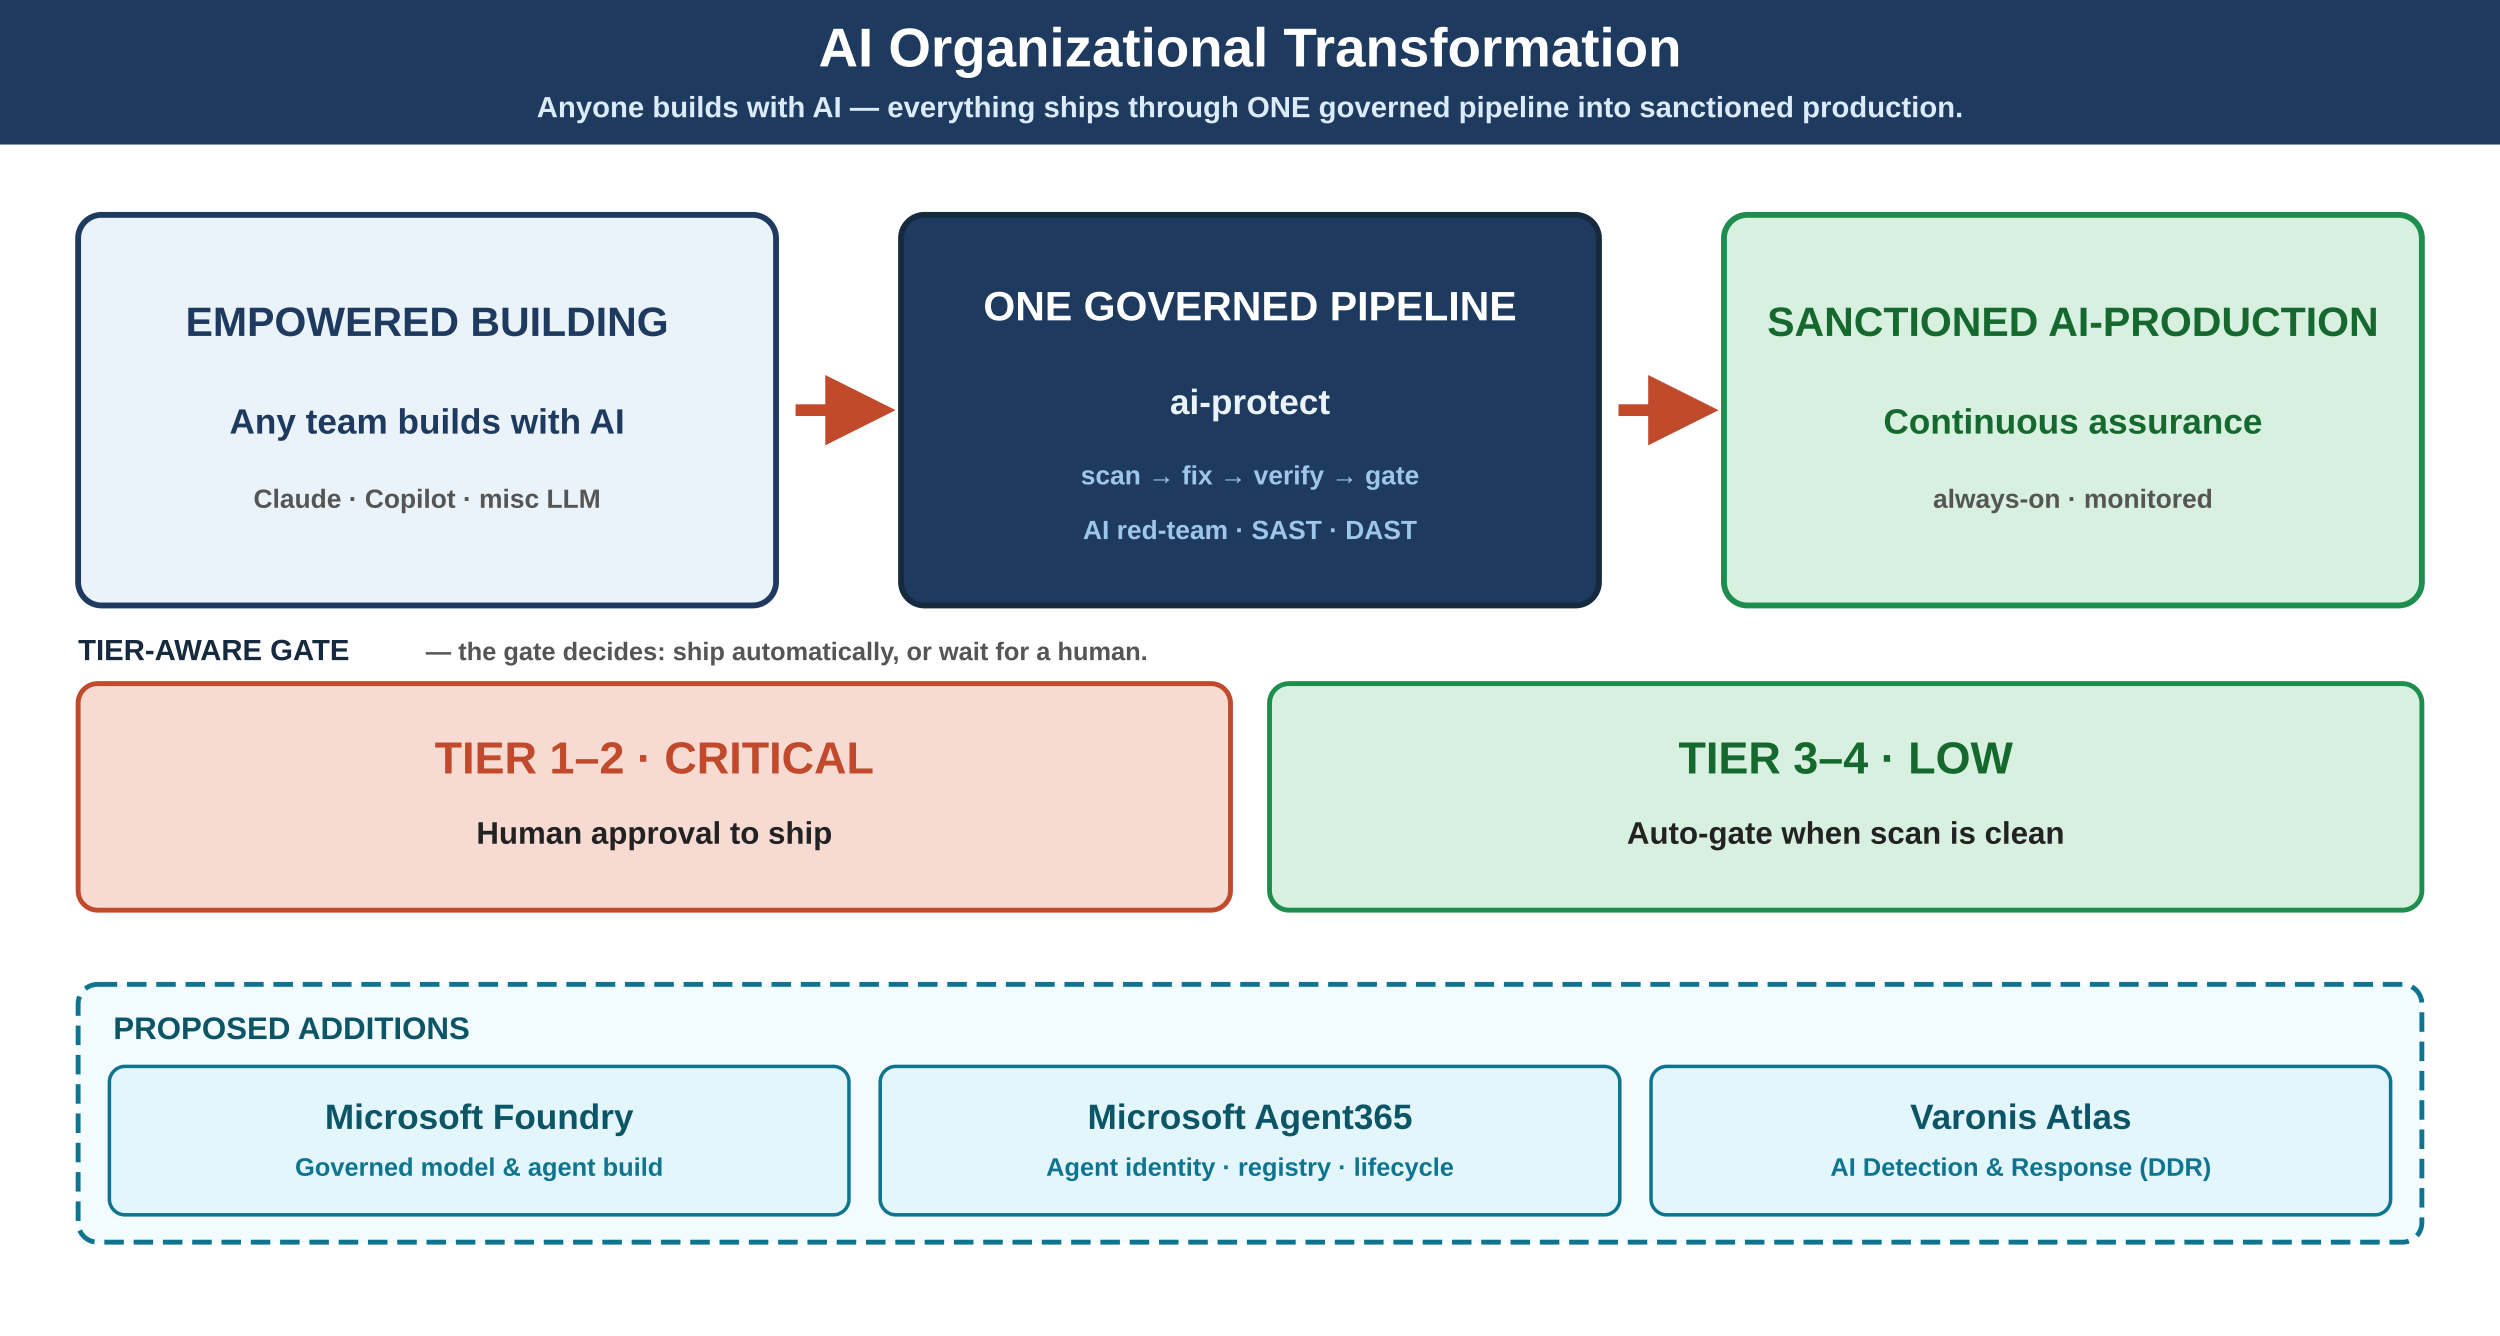
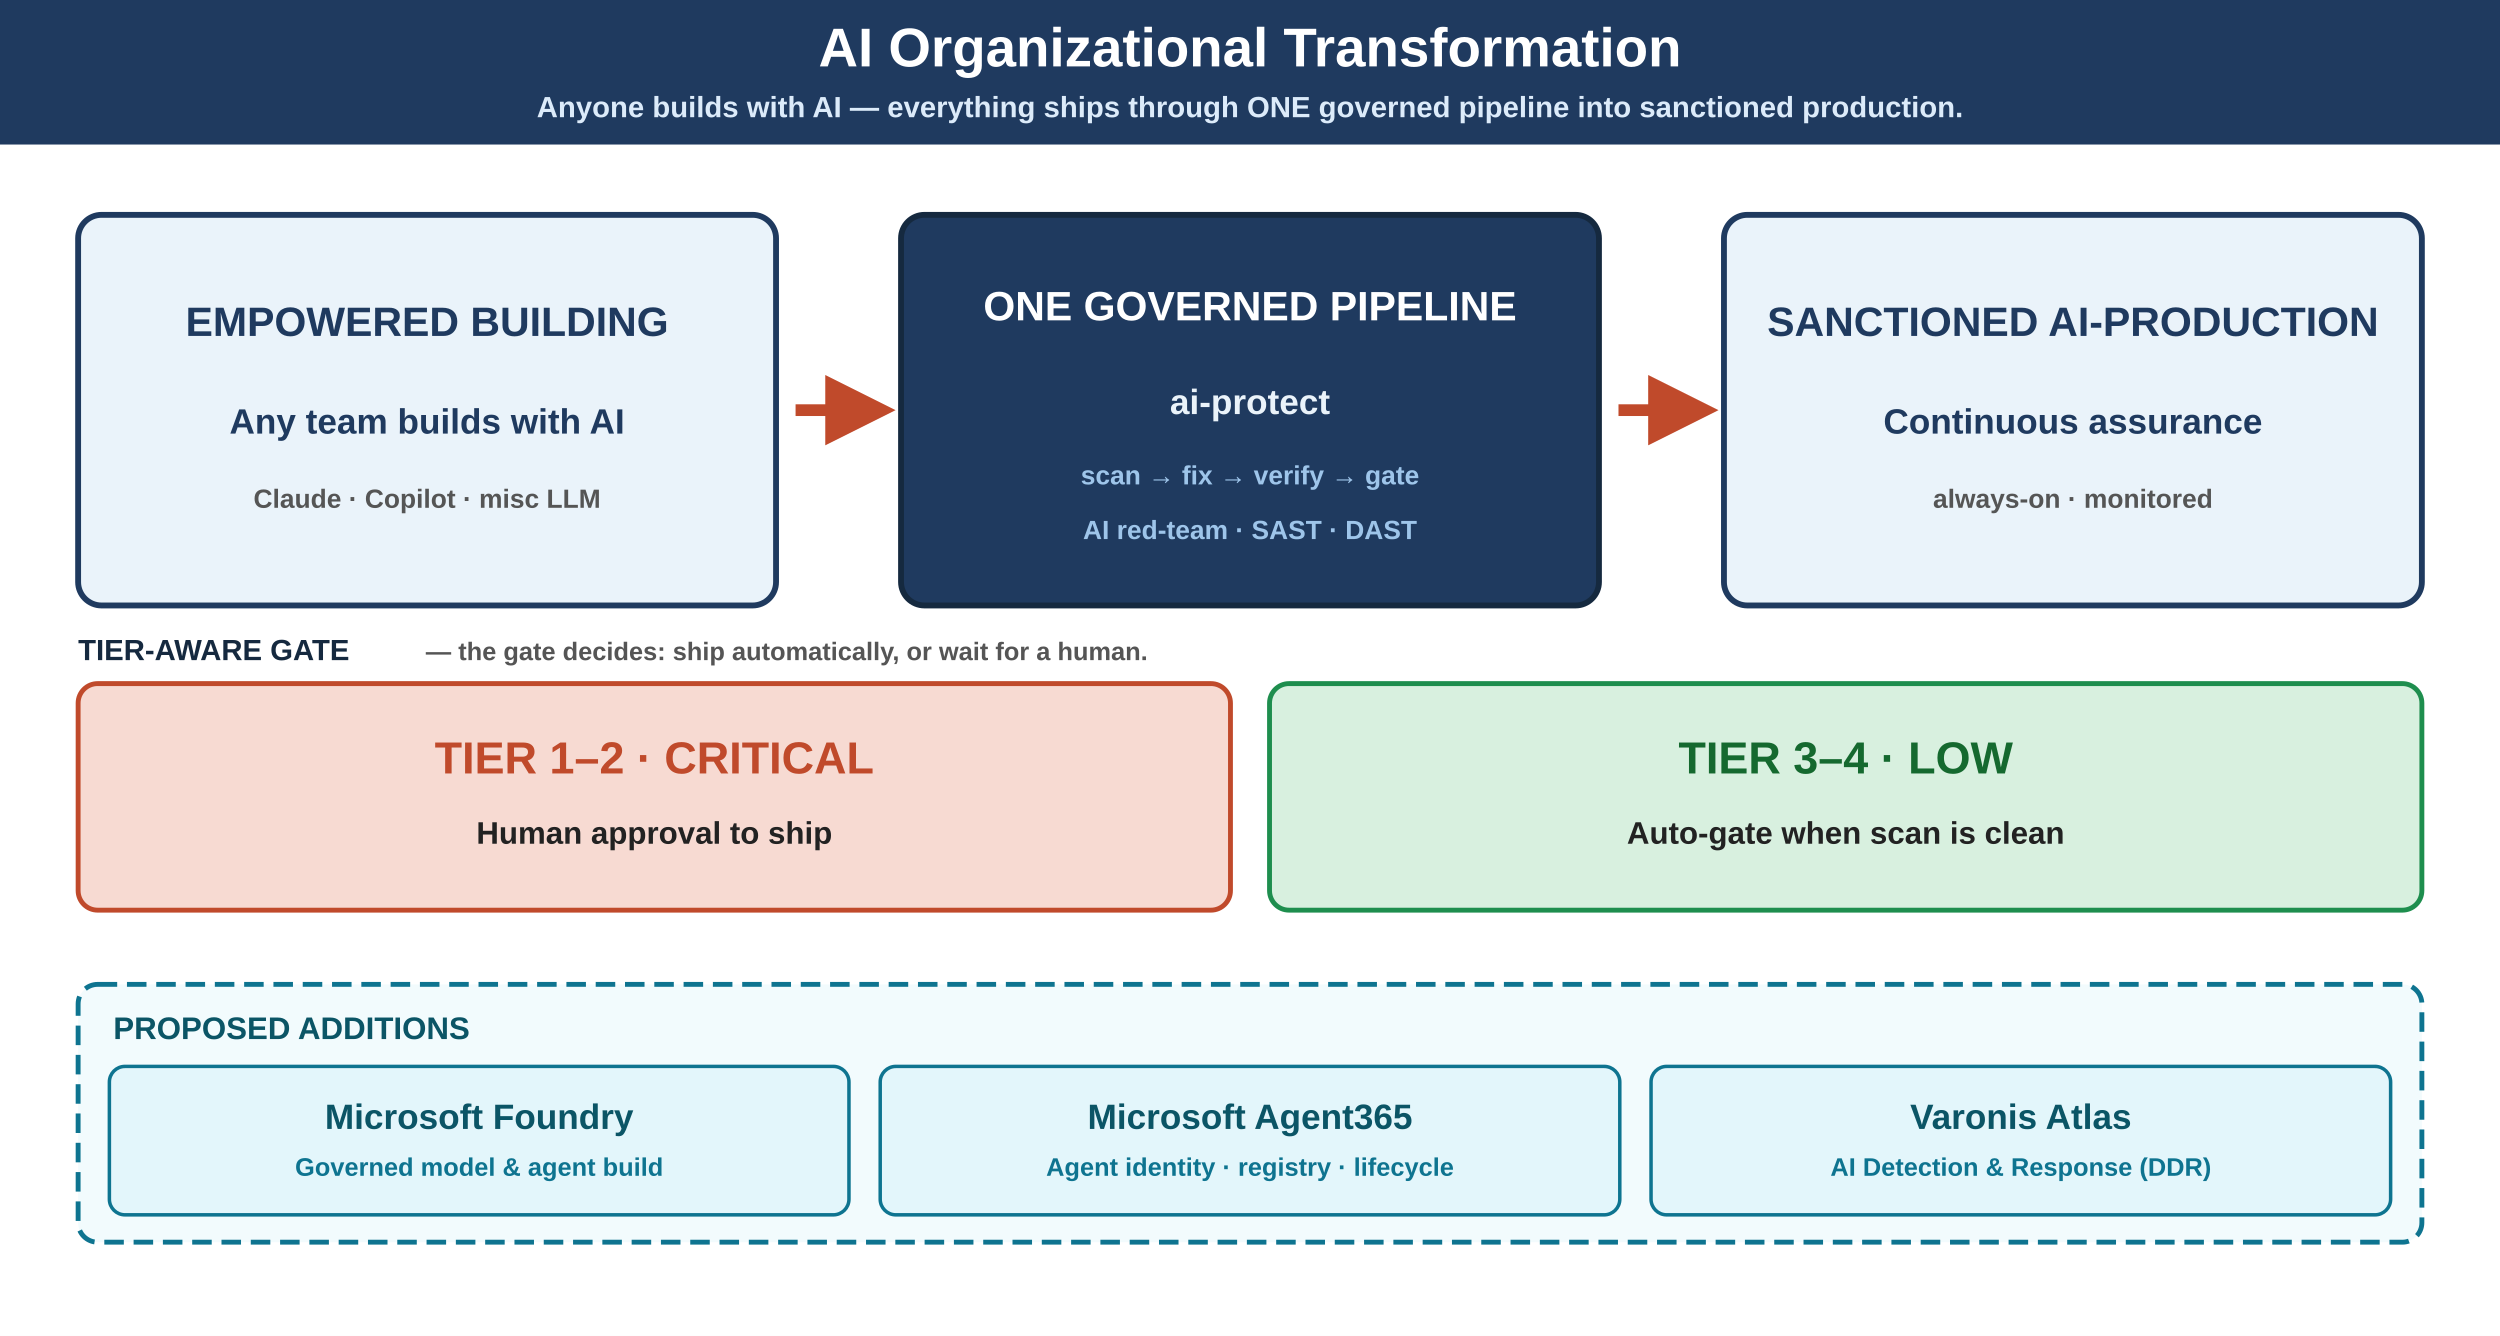
<svg xmlns="http://www.w3.org/2000/svg" width="1280" height="684" viewBox="0 0 1280 684" font-family="Arial, Helvetica, sans-serif">
  <defs>
    <marker id="arrBig" viewBox="0 0 10 10" refX="8" refY="5" markerWidth="6" markerHeight="6" orient="auto-start-reverse">
      <path d="M0 0 L10 5 L0 10 z" fill="#C04A2B" />
    </marker>
  </defs>
  <rect x="0" y="0" width="1280" height="684" fill="#FFFFFF" stroke="#FFFFFF" stroke-width="0" rx="0" ry="0" />
  <rect x="0" y="0" width="1280" height="74" fill="#1F3A5F" stroke="#1F3A5F" stroke-width="0" rx="0" ry="0" />
  <text x="640.0" y="34" font-size="28" fill="#FFFFFF" text-anchor="middle" font-weight="bold">AI Organizational Transformation</text>
  <text x="640.0" y="60" font-size="15" fill="#DCEBFA" text-anchor="middle" font-weight="bold">Anyone builds with AI — everything ships through ONE governed pipeline into sanctioned production.</text>
  <rect x="40.0" y="110" width="357.333" height="200" fill="#EAF3FA" stroke="#1F3A5F" stroke-width="3" rx="12" ry="12" />
  <text x="218.667" y="172" font-size="21" fill="#1F3A5F" text-anchor="middle" font-weight="bold">EMPOWERED BUILDING</text>
  <text x="218.667" y="222" font-size="18" fill="#1F3A5F" text-anchor="middle" font-weight="bold">Any team builds with AI</text>
  <text x="218.667" y="260" font-size="13.5" fill="#555555" text-anchor="middle" font-weight="bold">Claude · Copilot · misc LLM</text>
  <line x1="407.333" y1="210.0" x2="451.333" y2="210.0" stroke="#C04A2B" stroke-width="6" marker-end="url(#arrBig)" />
  <rect x="461.333" y="110" width="357.333" height="200" fill="#1F3A5F" stroke="#15293F" stroke-width="3" rx="12" ry="12" />
  <text x="640.0" y="164" font-size="21" fill="#FFFFFF" text-anchor="middle" font-weight="bold">ONE GOVERNED PIPELINE</text>
  <text x="640.0" y="212" font-size="18" fill="#EAF3FA" text-anchor="middle" font-weight="bold">ai-protect</text>
  <text x="640.0" y="248" font-size="13.5" fill="#9EC5EA" text-anchor="middle" font-weight="bold">scan → fix → verify → gate</text>
  <text x="640.0" y="276" font-size="13.5" fill="#9EC5EA" text-anchor="middle" font-weight="bold">AI red-team · SAST · DAST</text>
  <line x1="828.667" y1="210.0" x2="872.667" y2="210.0" stroke="#C04A2B" stroke-width="6" marker-end="url(#arrBig)" />
-   <rect x="882.667" y="110" width="357.333" height="200" fill="#D8F0DF" stroke="#1E8E4E" stroke-width="3" rx="12" ry="12" />
-   <text x="1061.333" y="172" font-size="21" fill="#15692F" text-anchor="middle" font-weight="bold">SANCTIONED AI-PRODUCTION</text>
-   <text x="1061.333" y="222" font-size="18" fill="#15692F" text-anchor="middle" font-weight="bold">Continuous assurance</text>
+   <rect x="882.667" y="110" width="357.333" height="200" fill="#EAF3FA" stroke="#1F3A5F" stroke-width="3" rx="12" ry="12" />
+   <text x="1061.333" y="172" font-size="21" fill="#1F3A5F" text-anchor="middle" font-weight="bold">SANCTIONED AI-PRODUCTION</text>
+   <text x="1061.333" y="222" font-size="18" fill="#1F3A5F" text-anchor="middle" font-weight="bold">Continuous assurance</text>
  <text x="1061.333" y="260" font-size="13.5" fill="#555555" text-anchor="middle" font-weight="bold">always-on · monitored</text>
  <text x="40" y="338" font-size="15" fill="#15293F" text-anchor="start" font-weight="bold">TIER-AWARE GATE</text>
  <text x="218" y="338" font-size="13" fill="#555555" text-anchor="start" font-weight="bold">— the gate decides: ship automatically, or wait for a human.</text>
  <rect x="40" y="350" width="590.0" height="116" fill="#F7DAD2" stroke="#C04A2B" stroke-width="2.5" rx="10" ry="10" />
  <text x="335.0" y="396" font-size="23" fill="#C04A2B" text-anchor="middle" font-weight="bold">TIER 1–2 · CRITICAL</text>
  <text x="335.0" y="432" font-size="16" fill="#222222" text-anchor="middle" font-weight="bold">Human approval to ship</text>
  <rect x="650.0" y="350" width="590.0" height="116" fill="#D8F0DF" stroke="#1E8E4E" stroke-width="2.5" rx="10" ry="10" />
  <text x="945.0" y="396" font-size="23" fill="#15692F" text-anchor="middle" font-weight="bold">TIER 3–4 · LOW</text>
  <text x="945.0" y="432" font-size="16" fill="#222222" text-anchor="middle" font-weight="bold">Auto-gate when scan is clean</text>
  <rect x="40" y="504" width="1200" height="132" fill="#F2FBFD" stroke="#0E7490" stroke-width="2.5" rx="10" ry="10" stroke-dasharray="10 5" />
  <text x="58" y="532" font-size="16" fill="#0B5566" text-anchor="start" font-weight="bold">PROPOSED ADDITIONS</text>
  <rect x="56.0" y="546" width="378.667" height="76" fill="#E3F6FB" stroke="#0E7490" stroke-width="1.8" rx="8" ry="8" />
  <text x="245.333" y="578" font-size="18" fill="#0B5566" text-anchor="middle" font-weight="bold">Microsoft Foundry</text>
  <text x="245.333" y="602" font-size="13" fill="#0E7490" text-anchor="middle" font-weight="bold">Governed model &amp; agent build</text>
  <rect x="450.667" y="546" width="378.667" height="76" fill="#E3F6FB" stroke="#0E7490" stroke-width="1.8" rx="8" ry="8" />
  <text x="640.0" y="578" font-size="18" fill="#0B5566" text-anchor="middle" font-weight="bold">Microsoft Agent365</text>
  <text x="640.0" y="602" font-size="13" fill="#0E7490" text-anchor="middle" font-weight="bold">Agent identity · registry · lifecycle</text>
  <rect x="845.333" y="546" width="378.667" height="76" fill="#E3F6FB" stroke="#0E7490" stroke-width="1.8" rx="8" ry="8" />
  <text x="1034.667" y="578" font-size="18" fill="#0B5566" text-anchor="middle" font-weight="bold">Varonis Atlas</text>
  <text x="1034.667" y="602" font-size="13" fill="#0E7490" text-anchor="middle" font-weight="bold">AI Detection &amp; Response (DDR)</text>
</svg>
